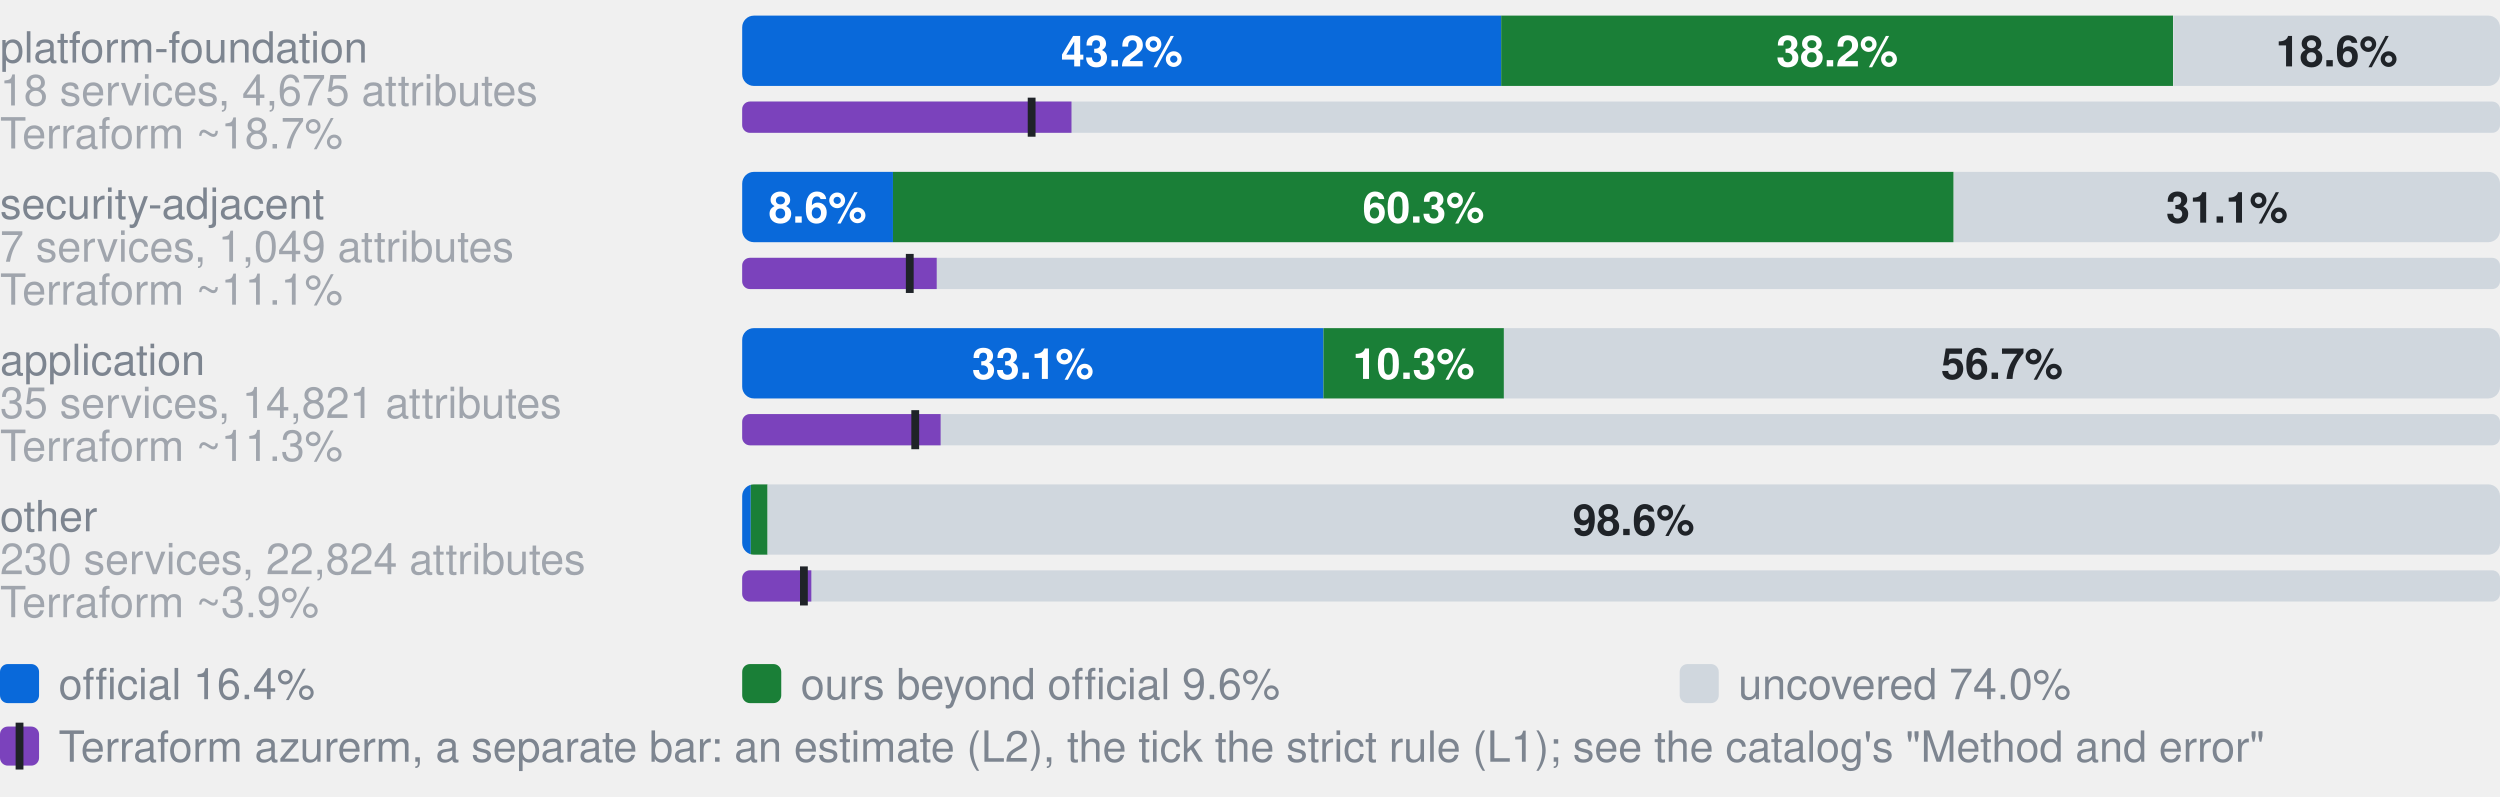
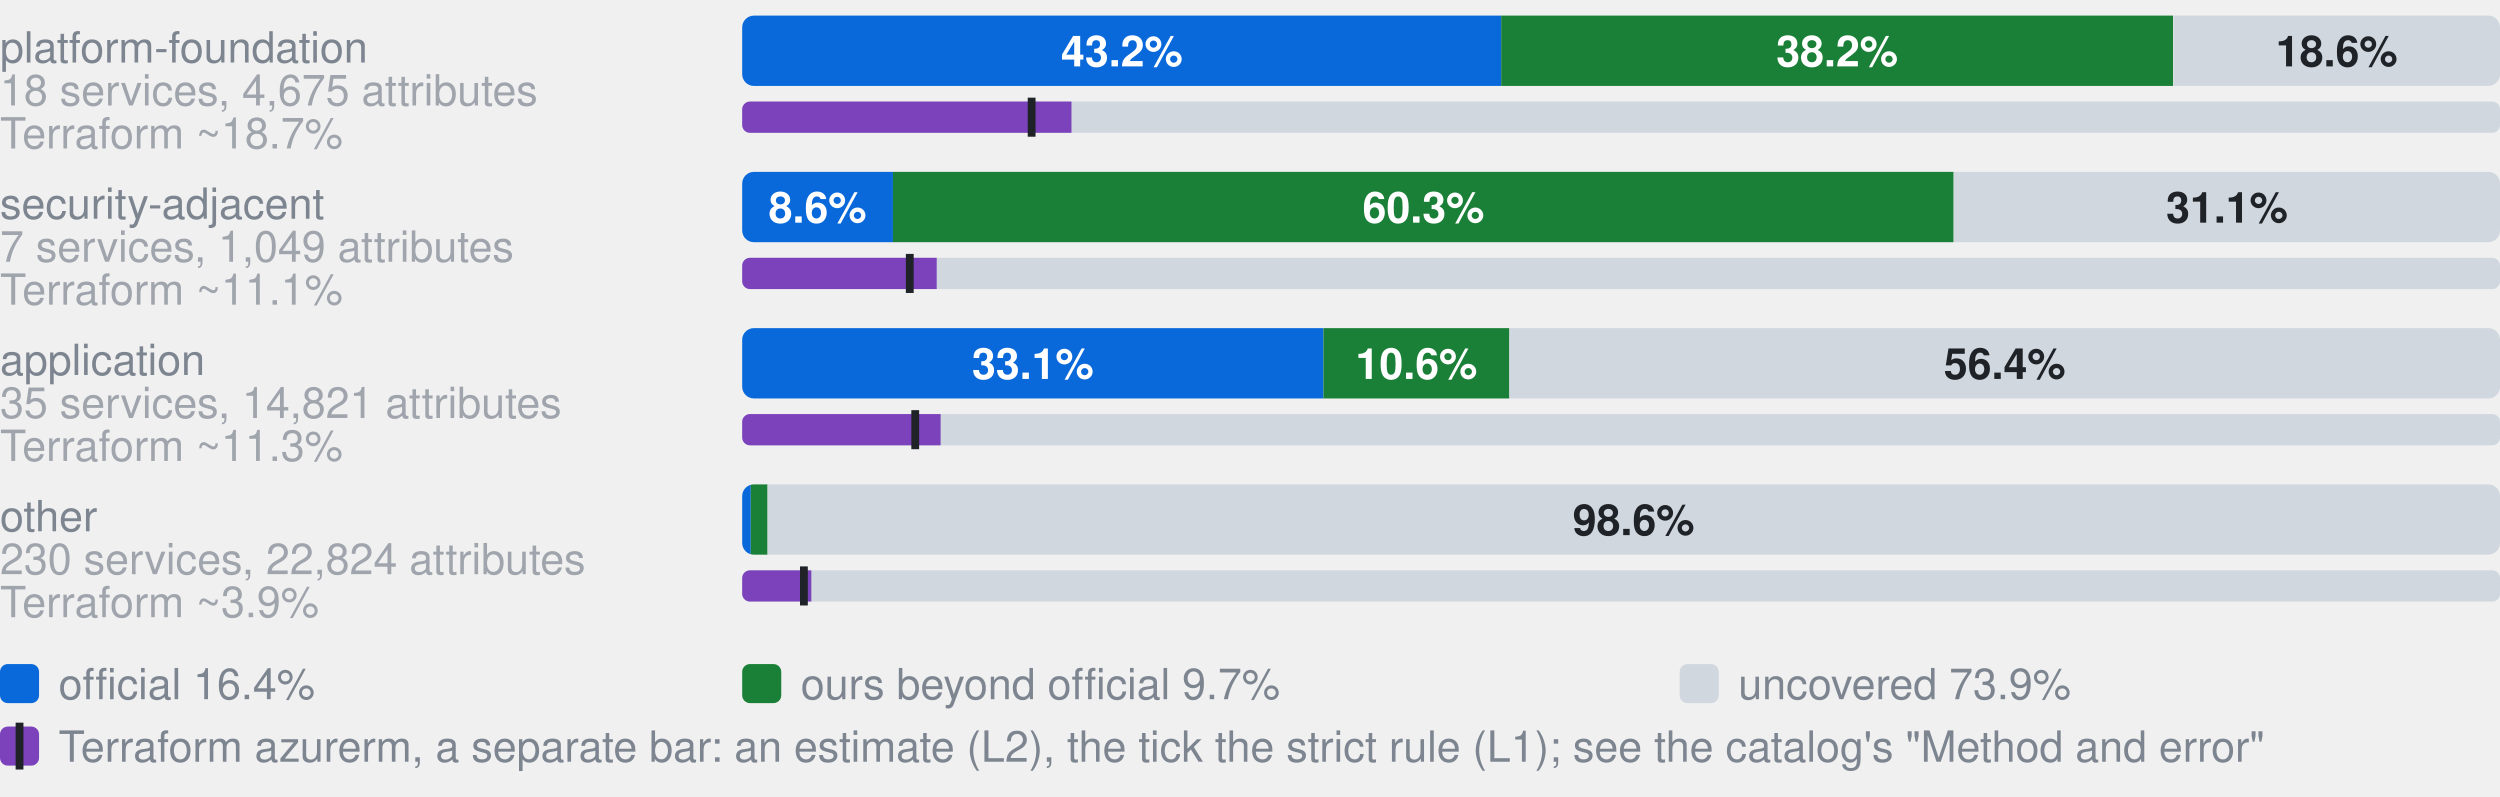
- <svg xmlns="http://www.w3.org/2000/svg" width="640" height="204" viewBox="0 0 640 204" role="img" aria-label="Coverage by category. platform-foundation, 18 services, 4,675 attributes: 43.2% official, 38.2% ours beyond official, 18.6% uncovered, of 4675 attributes; Terraform azurerm, an estimate: 18.7% (L2), 16.5% by the strict rule (L1); security-adjacent, 7 services, 1,049 attributes: 8.6% official, 60.3% ours beyond official, 31.1% uncovered, of 1049 attributes; Terraform azurerm, an estimate: 11.1% (L2), 9.5% by the strict rule (L1); application, 35 services, 14,821 attributes: 33.1% official, 10.3% ours beyond official, 56.7% uncovered, of 14821 attributes; Terraform azurerm, an estimate: 11.3% (L2), 9.8% by the strict rule (L1); other, 230 services, 22,824 attributes: 0.5% official, 1.0% ours beyond official, 98.6% uncovered, of 22824 attributes; Terraform azurerm, an estimate: 3.9% (L2), 3.5% by the strict rule (L1)">
+ <svg xmlns="http://www.w3.org/2000/svg" width="640" height="204" viewBox="0 0 640 204" role="img" aria-label="Coverage by category. platform-foundation, 18 services, 4,675 attributes: 43.2% official, 38.2% ours beyond official, 18.6% uncovered, of 4675 attributes; Terraform azurerm, an estimate: 18.7% (L2), 16.5% by the strict rule (L1); security-adjacent, 7 services, 1,049 attributes: 8.6% official, 60.3% ours beyond official, 31.1% uncovered, of 1049 attributes; Terraform azurerm, an estimate: 11.1% (L2), 9.5% by the strict rule (L1); application, 35 services, 14,821 attributes: 33.1% official, 10.6% ours beyond official, 56.4% uncovered, of 14821 attributes; Terraform azurerm, an estimate: 11.3% (L2), 9.8% by the strict rule (L1); other, 230 services, 22,824 attributes: 0.5% official, 1.0% ours beyond official, 98.6% uncovered, of 22824 attributes; Terraform azurerm, an estimate: 3.9% (L2), 3.5% by the strict rule (L1)">
  <style>text{font-family:-apple-system,BlinkMacSystemFont,"Segoe UI",Helvetica,Arial,sans-serif}.s{font-size:11px;font-weight:600}.t{font-size:11px;fill:#7d8590}.h{font-size:12px;font-weight:600;fill:#7d8590}</style>
  <text x="0" y="16.0" class="t">platform-foundation</text>
  <text x="0" y="27.0" class="t" opacity="0.7">18 services, 4,675 attributes</text>
  <clipPath id="g0">
    <rect x="190.0" y="4.0" width="450.0" height="18.0" rx="3" />
  </clipPath>
  <g clip-path="url(#g0)">
    <rect x="190.0" y="4.0" width="194.3" height="18.0" fill="#0969da" />
    <rect x="384.3" y="4.0" width="172.0" height="18.0" fill="#1a7f37" />
    <rect x="556.4" y="4.0" width="83.6" height="18.0" fill="#d0d7de" />
  </g>
  <text x="287.2" y="17.0" text-anchor="middle" fill="#fff" class="s">43.2%</text>
  <text x="470.3" y="17.0" text-anchor="middle" fill="#fff" class="s">38.2%</text>
  <text x="598.2" y="17.0" text-anchor="middle" fill="#1f2328" class="s">18.6%</text>
  <text x="0" y="38.0" class="t" opacity="0.7">Terraform ~18.7%</text>
  <clipPath id="t0">
    <rect x="190.0" y="26.0" width="450.0" height="8.0" rx="2" />
  </clipPath>
  <g clip-path="url(#t0)">
    <rect x="190.0" y="26.0" width="450.0" height="8.0" fill="#d0d7de" />
    <rect x="190.0" y="26.0" width="84.3" height="8.0" fill="#7b42bc" />
  </g>
  <rect x="263.1" y="25.0" width="2" height="10.0" fill="#1f2328" />
  <text x="0" y="56.0" class="t">security-adjacent</text>
  <text x="0" y="67.0" class="t" opacity="0.7">7 services, 1,049 attributes</text>
  <clipPath id="g1">
    <rect x="190.0" y="44.0" width="450.0" height="18.0" rx="3" />
  </clipPath>
  <g clip-path="url(#g1)">
    <rect x="190.0" y="44.0" width="38.6" height="18.0" fill="#0969da" />
    <rect x="228.6" y="44.0" width="271.5" height="18.0" fill="#1a7f37" />
    <rect x="500.2" y="44.0" width="139.8" height="18.0" fill="#d0d7de" />
  </g>
  <text x="209.3" y="57.0" text-anchor="middle" fill="#fff" class="s">8.6%</text>
  <text x="364.4" y="57.0" text-anchor="middle" fill="#fff" class="s">60.3%</text>
  <text x="570.1" y="57.0" text-anchor="middle" fill="#1f2328" class="s">31.1%</text>
  <text x="0" y="78.0" class="t" opacity="0.7">Terraform ~11.1%</text>
  <clipPath id="t1">
    <rect x="190.0" y="66.0" width="450.0" height="8.0" rx="2" />
  </clipPath>
  <g clip-path="url(#t1)">
    <rect x="190.0" y="66.0" width="450.0" height="8.0" fill="#d0d7de" />
    <rect x="190.0" y="66.0" width="49.8" height="8.0" fill="#7b42bc" />
  </g>
  <rect x="231.9" y="65.0" width="2" height="10.0" fill="#1f2328" />
  <text x="0" y="96.0" class="t">application</text>
  <text x="0" y="107.0" class="t" opacity="0.7">35 services, 14,821 attributes</text>
  <clipPath id="g2">
    <rect x="190.0" y="84.0" width="450.0" height="18.0" rx="3" />
  </clipPath>
  <g clip-path="url(#g2)">
    <rect x="190.0" y="84.0" width="148.8" height="18.0" fill="#0969da" />
-     <rect x="338.8" y="84.0" width="46.2" height="18.0" fill="#1a7f37" />
-     <rect x="385.0" y="84.0" width="255.0" height="18.0" fill="#d0d7de" />
+     <rect x="338.8" y="84.0" width="47.6" height="18.0" fill="#1a7f37" />
+     <rect x="386.4" y="84.0" width="253.6" height="18.0" fill="#d0d7de" />
  </g>
  <text x="264.4" y="97.0" text-anchor="middle" fill="#fff" class="s">33.1%</text>
-   <text x="361.9" y="97.0" text-anchor="middle" fill="#fff" class="s">10.3%</text>
-   <text x="512.5" y="97.0" text-anchor="middle" fill="#1f2328" class="s">56.7%</text>
+   <text x="362.6" y="97.0" text-anchor="middle" fill="#fff" class="s">10.6%</text>
+   <text x="513.2" y="97.0" text-anchor="middle" fill="#1f2328" class="s">56.4%</text>
  <text x="0" y="118.0" class="t" opacity="0.7">Terraform ~11.3%</text>
  <clipPath id="t2">
    <rect x="190.0" y="106.0" width="450.0" height="8.0" rx="2" />
  </clipPath>
  <g clip-path="url(#t2)">
    <rect x="190.0" y="106.0" width="450.0" height="8.0" fill="#d0d7de" />
    <rect x="190.0" y="106.0" width="50.8" height="8.0" fill="#7b42bc" />
  </g>
  <rect x="233.3" y="105.0" width="2" height="10.0" fill="#1f2328" />
  <text x="0" y="136.0" class="t">other</text>
  <text x="0" y="147.0" class="t" opacity="0.7">230 services, 22,824 attributes</text>
  <clipPath id="g3">
    <rect x="190.0" y="124.0" width="450.0" height="18.0" rx="3" />
  </clipPath>
  <g clip-path="url(#g3)">
    <rect x="190.0" y="124.0" width="2.2" height="18.0" fill="#0969da" />
    <rect x="192.2" y="124.0" width="4.3" height="18.0" fill="#1a7f37" />
    <rect x="196.5" y="124.0" width="443.5" height="18.0" fill="#d0d7de" />
  </g>
  <text x="418.2" y="137.0" text-anchor="middle" fill="#1f2328" class="s">98.6%</text>
  <text x="0" y="158.0" class="t" opacity="0.7">Terraform ~3.9%</text>
  <clipPath id="t3">
    <rect x="190.0" y="146.0" width="450.0" height="8.0" rx="2" />
  </clipPath>
  <g clip-path="url(#t3)">
    <rect x="190.0" y="146.0" width="450.0" height="8.0" fill="#d0d7de" />
    <rect x="190.0" y="146.0" width="17.7" height="8.0" fill="#7b42bc" />
  </g>
  <rect x="204.8" y="145.0" width="2" height="10.0" fill="#1f2328" />
  <rect x="0" y="170" width="10" height="10" rx="2" fill="#0969da" />
  <text x="15" y="179" class="t">official 16.4%</text>
  <rect x="190" y="170" width="10" height="10" rx="2" fill="#1a7f37" />
-   <text x="205" y="179" class="t">ours beyond official 9.6%</text>
+   <text x="205" y="179" class="t">ours beyond official 9.7%</text>
  <rect x="430" y="170" width="10" height="10" rx="2" fill="#d0d7de" />
-   <text x="445" y="179" class="t">uncovered 74.0%</text>
+   <text x="445" y="179" class="t">uncovered 73.9%</text>
  <rect x="0" y="186" width="10" height="10" rx="2" fill="#7b42bc" />
  <rect x="4" y="185" width="2" height="12" fill="#1f2328" />
  <text x="15" y="195" class="t">Terraform azurerm, a separate bar: an estimate (L2), the tick the strict rule (L1); see the catalog's "Method and error"</text>
</svg>
